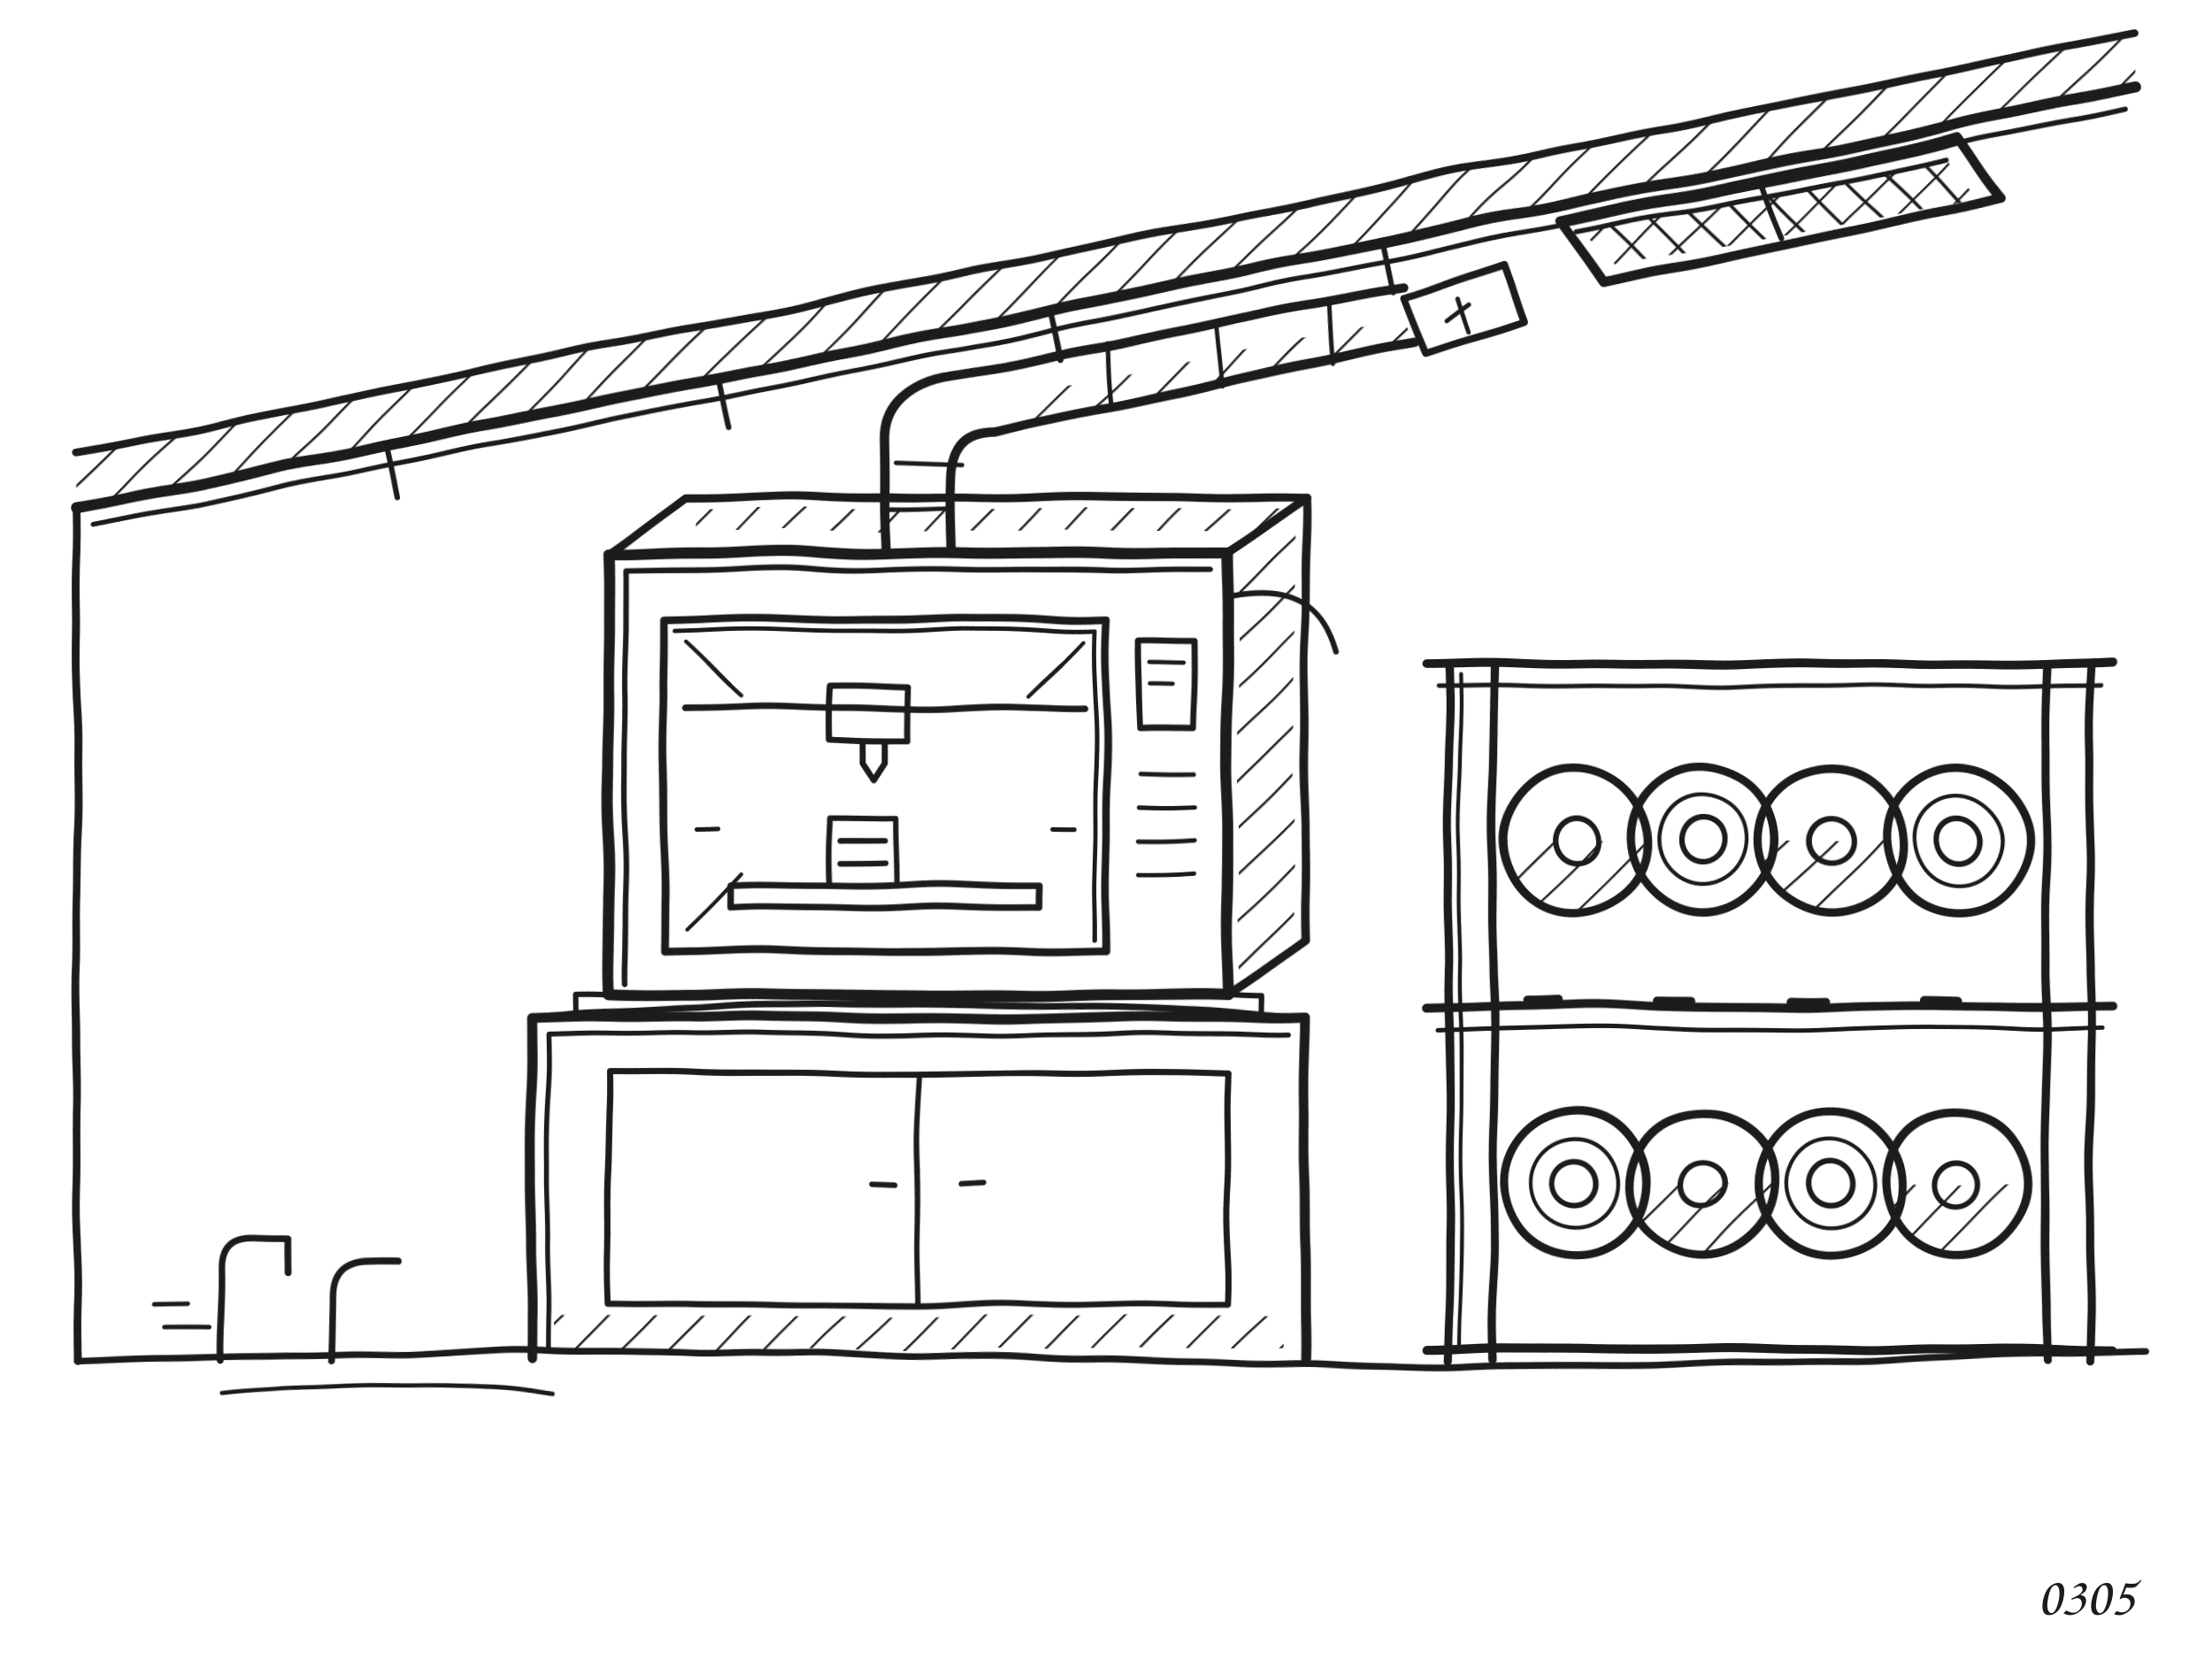
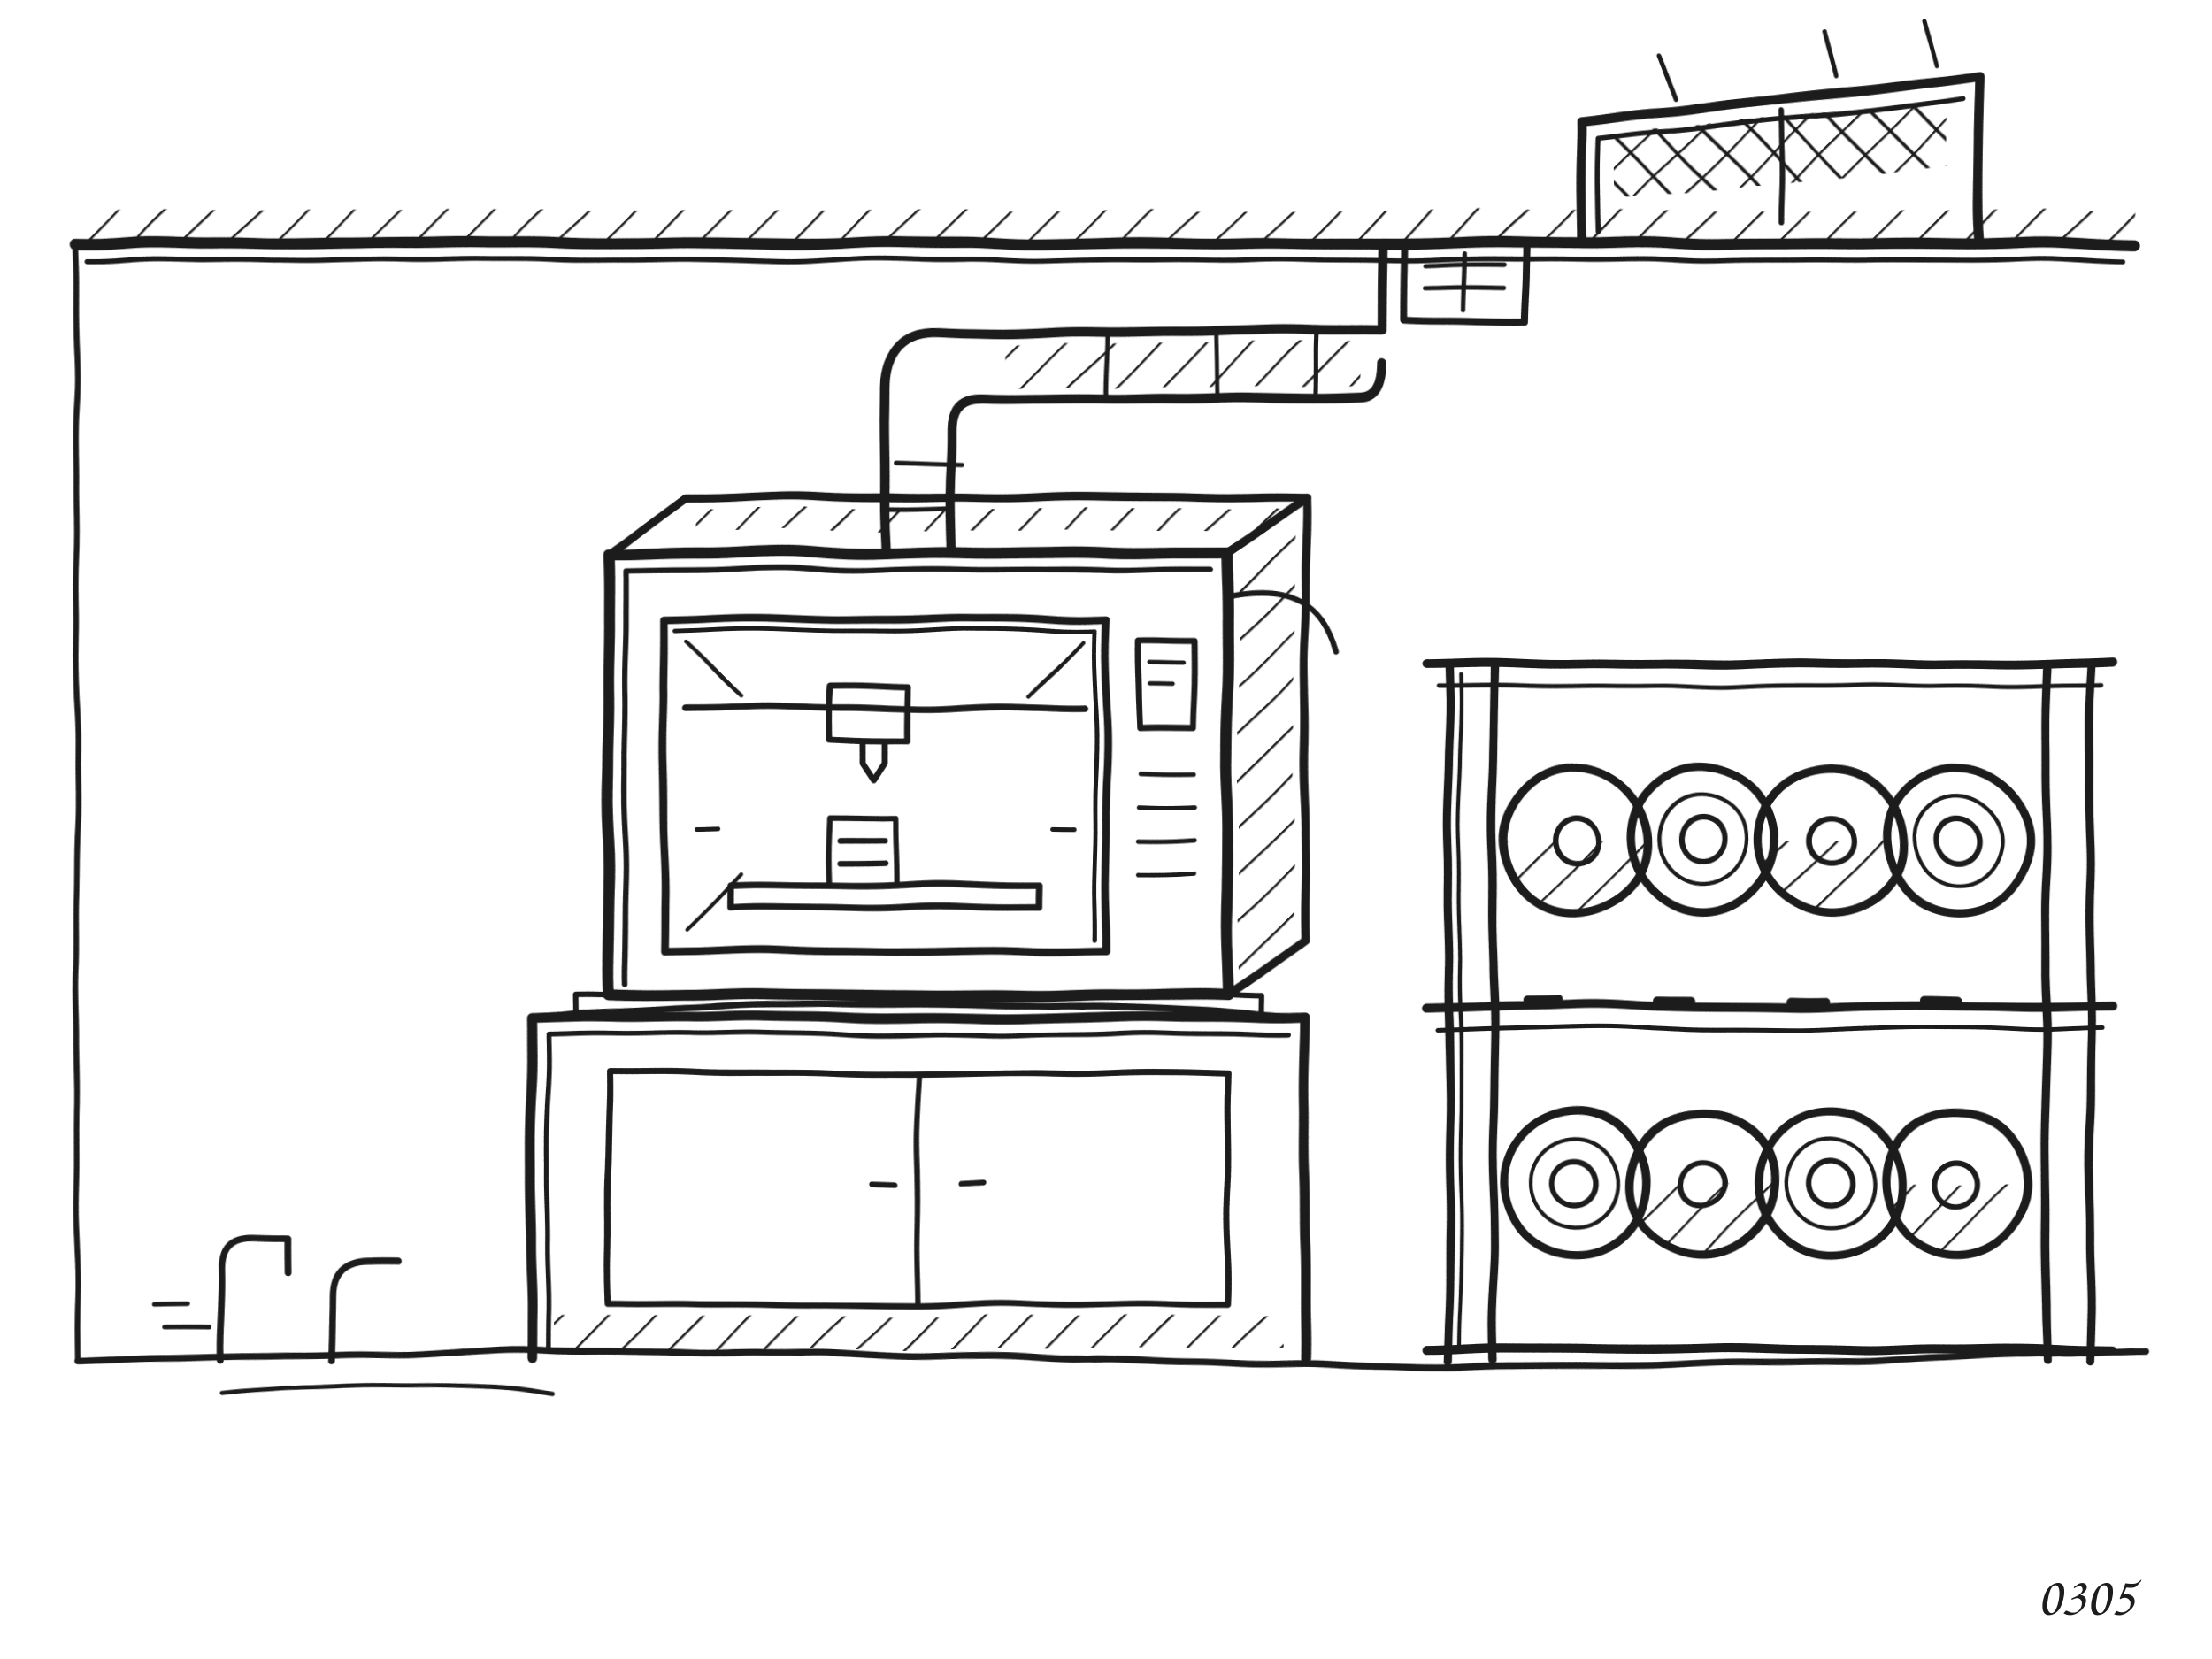
<svg xmlns="http://www.w3.org/2000/svg" viewBox="0 0 400 300" width="400" height="300">
  <defs>
    <filter id="m0305-rough" x="-5%" y="-5%" width="110%" height="110%">
      <feTurbulence type="fractalNoise" baseFrequency="0.04" numOctaves="2" seed="7" result="n" />
      <feDisplacementMap in="SourceGraphic" in2="n" scale="1.6" xChannelSelector="R" yChannelSelector="G" />
    </filter>
    <pattern id="m0305-hatch" width="6" height="6" patternUnits="userSpaceOnUse" patternTransform="rotate(45)">
      <line x1="0" y1="0" x2="0" y2="6" stroke="#1c1c1c" stroke-width="0.8" />
    </pattern>
    <pattern id="m0305-hatch2" width="6" height="6" patternUnits="userSpaceOnUse" patternTransform="rotate(45)">
      <line x1="0" y1="0" x2="0" y2="6" stroke="#1c1c1c" stroke-width="0.8" />
      <line x1="0" y1="3" x2="6" y2="3" stroke="#1c1c1c" stroke-width="0.6" />
    </pattern>
  </defs>
  <g filter="url(#m0305-rough)" stroke="#1c1c1c" fill="none" stroke-linecap="round" stroke-linejoin="round">
    <path d="M14 246 Q120 243 200 246 T388 244" stroke-width="1.2" />
    <path d="M40 252 q30 -3 60 0" stroke-width="0.8" />
-     <path d="M14 92 L386 16" stroke-width="2" />
-     <path d="M14 82 L386 6" stroke-width="1.4" />
-     <path d="M17 95 L384 20" stroke-width="0.9" />
-     <path d="M14 82 L386 6 L386 16 L14 92 Z" fill="url(#m0305-hatch)" stroke="none" />
-     <path d="M14 92 V246" stroke-width="1.4" />
-     <path d="M70 81 l2 9 M130 68 l2 9 M190 56 l2 9 M250 44 l2 9" stroke-width="1" />
-     <path d="M282 40 L354 25 L362 36 L290 51 Z" stroke-width="1.7" />
-     <path d="M285 42 L352 29" stroke-width="0.9" />
-     <path d="M286 42 L352 29 L358 36 L292 48 Z" fill="url(#m0305-hatch2)" stroke="none" />
-     <path d="M318 33 L322 43" stroke-width="1" />
-     <path d="M254 54 L272 48 L276 58 L258 64 Z" stroke-width="1.3" />
-     <path d="M262 58 l4 -3 M264 54 l2 6" stroke-width="0.8" />
-     <path d="M160 100 V80 Q160 70 172 68 L254 52" stroke-width="1.7" />
-     <path d="M172 100 V86 Q172 78 180 78 L256 62" stroke-width="1.7" />
-     <path d="M160 92 h12 M162 84 h12 M200 62 l1 12 M220 59 l1 11 M240 55 l1 11" stroke-width="0.8" />
-     <path d="M186 71 L254 58 L256 62 L186 77 Z" fill="url(#m0305-hatch)" stroke="none" />
+     <path d="M14 44 H386" stroke-width="2" />
+     <path d="M16 47 H384" stroke-width="0.9" />
+     <path d="M14 44 V246" stroke-width="1" />
+     <path d="M14 44 H386 V38 H14 Z" fill="url(#m0305-hatch)" stroke="none" />
+     <path d="M286 44 V22 L358 14 V44" stroke-width="1.7" />
+     <path d="M289 42 V25 L355 18" stroke-width="0.9" />
+     <path d="M292 24 L352 18 L352 30 L292 36 Z" fill="url(#m0305-hatch2)" stroke="none" />
+     <path d="M286 22 L358 14" stroke-width="1.4" />
+     <path d="M322 20 V40" stroke-width="1" />
+     <path d="M300 10 l3 8 M330 6 l2 8 M348 4 l2 8" stroke-width="0.8" />
+     <path d="M254 44 V58 H276 V44" stroke-width="1.3" />
+     <path d="M258 48 h14 M258 52 h14 M265 46 v10" stroke-width="0.8" />
+     <path d="M160 100 V70 Q160 60 170 60 L250 60 V44" stroke-width="1.7" />
+     <path d="M172 100 V78 Q172 72 178 72 L246 72 Q250 72 250 66" stroke-width="1.7" />
+     <path d="M160 92 h12 M162 84 h12 M200 60 v12 M220 60 v12 M238 60 v12" stroke-width="0.8" />
+     <path d="M182 62 H246 V70 H182 Z" fill="url(#m0305-hatch)" stroke="none" />
    <path d="M96 246 V184 H236 V246" stroke-width="1.8" />
    <path d="M99 244 V187 H233" stroke-width="0.9" />
    <path d="M96 184 q70 -5 140 0" stroke-width="1.2" />
    <path d="M110 194 H222 V236 H110 Z" stroke-width="1.1" />
    <path d="M166 194 V236 M158 214 h4 M174 214 h4" stroke-width="1" />
    <path d="M100 238 H232 V244 H100 Z" fill="url(#m0305-hatch)" stroke="none" />
    <path d="M104 180 H228 V184 H104 Z" stroke-width="1" />
    <path d="M110 180 V100 H222 V180 Z" stroke-width="2" />
    <path d="M113 178 V103 H219" stroke-width="1" />
    <path d="M110 100 L124 90 H236 L222 100" stroke-width="1.5" />
    <path d="M222 100 L236 90 V170 L222 180" stroke-width="1.5" />
    <path d="M224 102 L234 94 V168 L224 176 Z" fill="url(#m0305-hatch)" stroke="none" />
    <path d="M120 112 H200 V172 H120 Z" stroke-width="1.4" />
    <path d="M122 114 H198 V170" stroke-width="0.8" />
    <path d="M124 116 l10 10 M196 116 l-10 10 M124 168 l10 -10" stroke-width="0.7" />
    <path d="M124 128 H196" stroke-width="1.2" />
    <path d="M150 124 h14 v10 h-14 Z M156 134 v4 l2 3 M160 134 v4 l-2 3" stroke-width="1.1" />
    <path d="M132 160 H188 V164 H132 Z" stroke-width="1.2" />
    <path d="M150 160 v-12 h12 v12 M152 156 h8 M152 152 h8" stroke-width="1" />
    <path d="M126 150 l4 0 M190 150 l4 0" stroke-width="0.8" />
    <path d="M206 116 H216 V132 H206 Z" stroke-width="1.1" />
    <path d="M208 120 h6 M208 124 h4" stroke-width="0.8" />
    <path d="M206 140 h10 M206 146 h10 M206 152 h10 M206 158 h10" stroke-width="0.8" />
    <path d="M222 108 q16 -4 20 10" stroke-width="1" />
    <path d="M128 120 l4 4 M192 120 l-4 4" stroke-width="0.7" />
    <path d="M126 92 H232 V96 H126 Z" fill="url(#m0305-hatch)" stroke="none" />
    <path d="M262 246 V120 M270 246 V120 M370 246 V120 M378 246 V120" stroke-width="1.5" />
    <path d="M264 122 V244" stroke-width="0.7" />
    <path d="M258 120 H382 M258 182 H382 M258 244 H382" stroke-width="1.6" />
    <path d="M260 124 H380 M260 186 H380" stroke-width="0.8" />
    <circle cx="285" cy="152" r="13" stroke-width="1.5" />
    <circle cx="285" cy="152" r="4" stroke-width="1" />
    <circle cx="308" cy="152" r="13" stroke-width="1.5" />
    <circle cx="308" cy="152" r="4" stroke-width="1" />
    <circle cx="331" cy="152" r="13" stroke-width="1.5" />
    <circle cx="331" cy="152" r="4" stroke-width="1" />
    <circle cx="354" cy="152" r="13" stroke-width="1.5" />
    <circle cx="354" cy="152" r="4" stroke-width="1" />
    <path d="M285 152 m-13 0 a13 13 0 0 0 26 0 Z" fill="url(#m0305-hatch)" stroke="none" />
    <path d="M331 152 m-13 0 a13 13 0 0 0 26 0 Z" fill="url(#m0305-hatch)" stroke="none" />
    <circle cx="308" cy="152" r="8" stroke-width="0.7" />
    <circle cx="354" cy="152" r="8" stroke-width="0.7" />
    <circle cx="285" cy="214" r="13" stroke-width="1.5" />
    <circle cx="285" cy="214" r="4" stroke-width="1" />
    <circle cx="308" cy="214" r="13" stroke-width="1.5" />
    <circle cx="308" cy="214" r="4" stroke-width="1" />
    <circle cx="331" cy="214" r="13" stroke-width="1.5" />
    <circle cx="331" cy="214" r="4" stroke-width="1" />
    <circle cx="354" cy="214" r="13" stroke-width="1.5" />
    <circle cx="354" cy="214" r="4" stroke-width="1" />
    <path d="M308 214 m-13 0 a13 13 0 0 0 26 0 Z" fill="url(#m0305-hatch)" stroke="none" />
    <path d="M354 214 m-13 0 a13 13 0 0 0 26 0 Z" fill="url(#m0305-hatch)" stroke="none" />
    <circle cx="285" cy="214" r="8" stroke-width="0.7" />
    <circle cx="331" cy="214" r="8" stroke-width="0.7" />
    <path d="M276 181 h6 M300 181 h6 M324 181 h6 M348 181 h6" stroke-width="1.6" />
    <path d="M40 246 v-16 q0 -6 6 -6 h6 v6 M60 246 v-12 q0 -6 6 -6 h6" stroke-width="1.2" />
    <path d="M28 236 h6 M30 240 h8" stroke-width="0.8" />
  </g>
  <text x="386" y="292" text-anchor="end" font-family="'Comic Sans MS','Segoe Print','Bradley Hand',cursive" font-size="10" fill="#1c1c1c">0305</text>
</svg>
